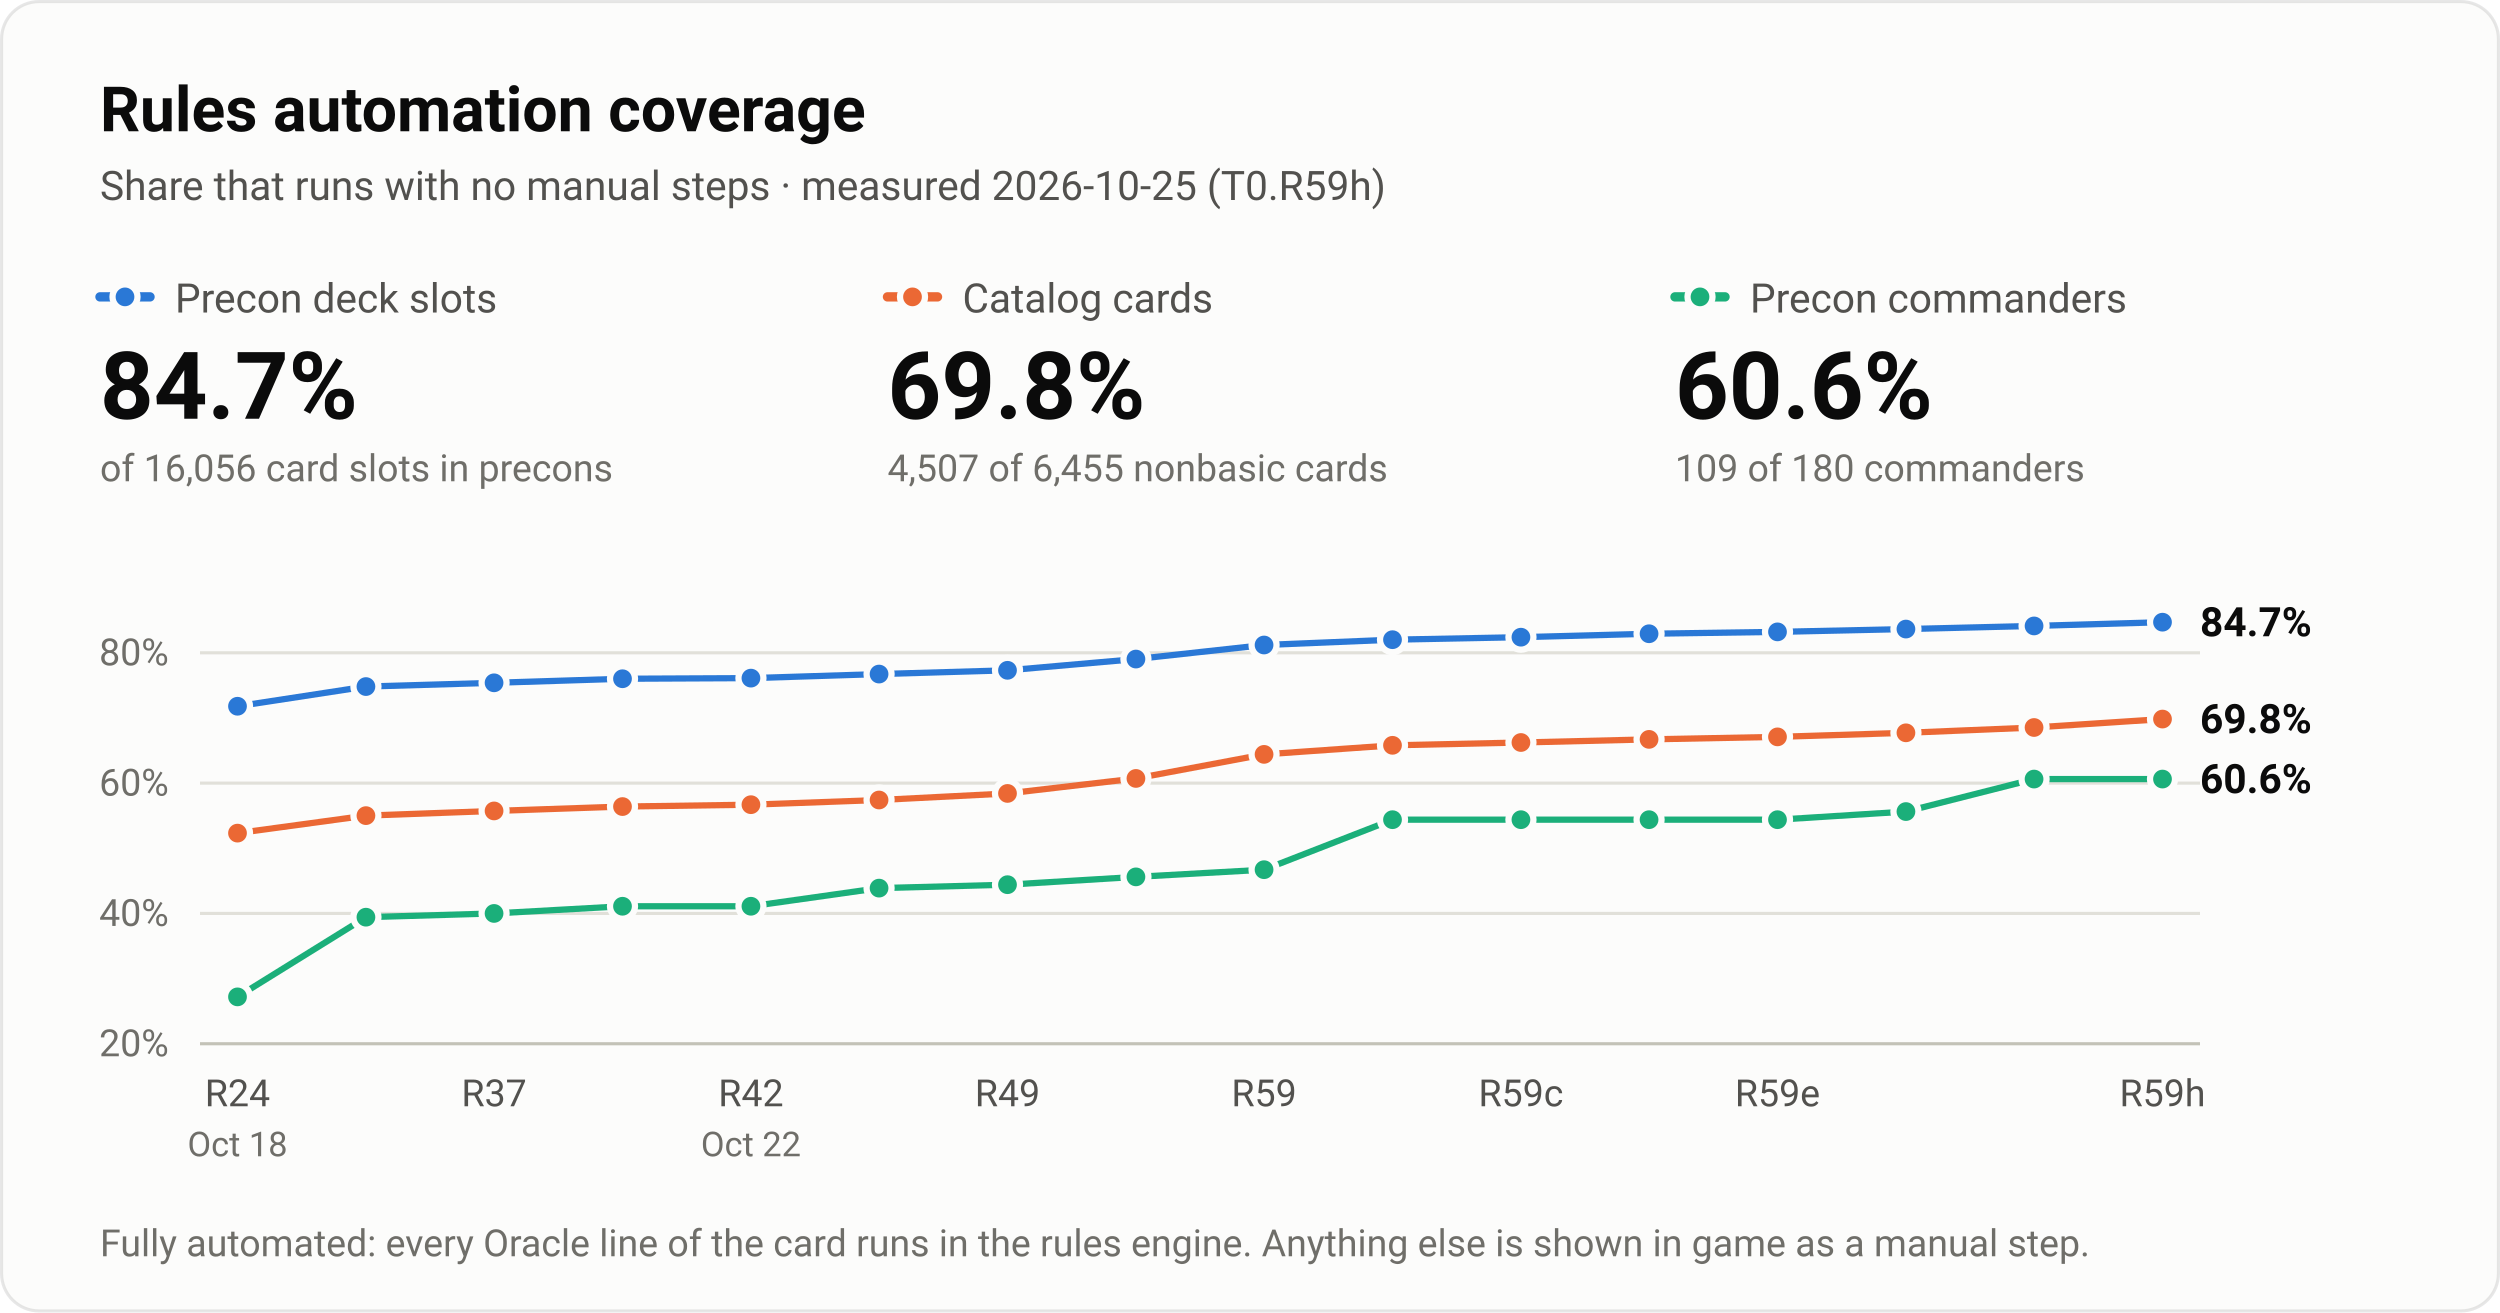
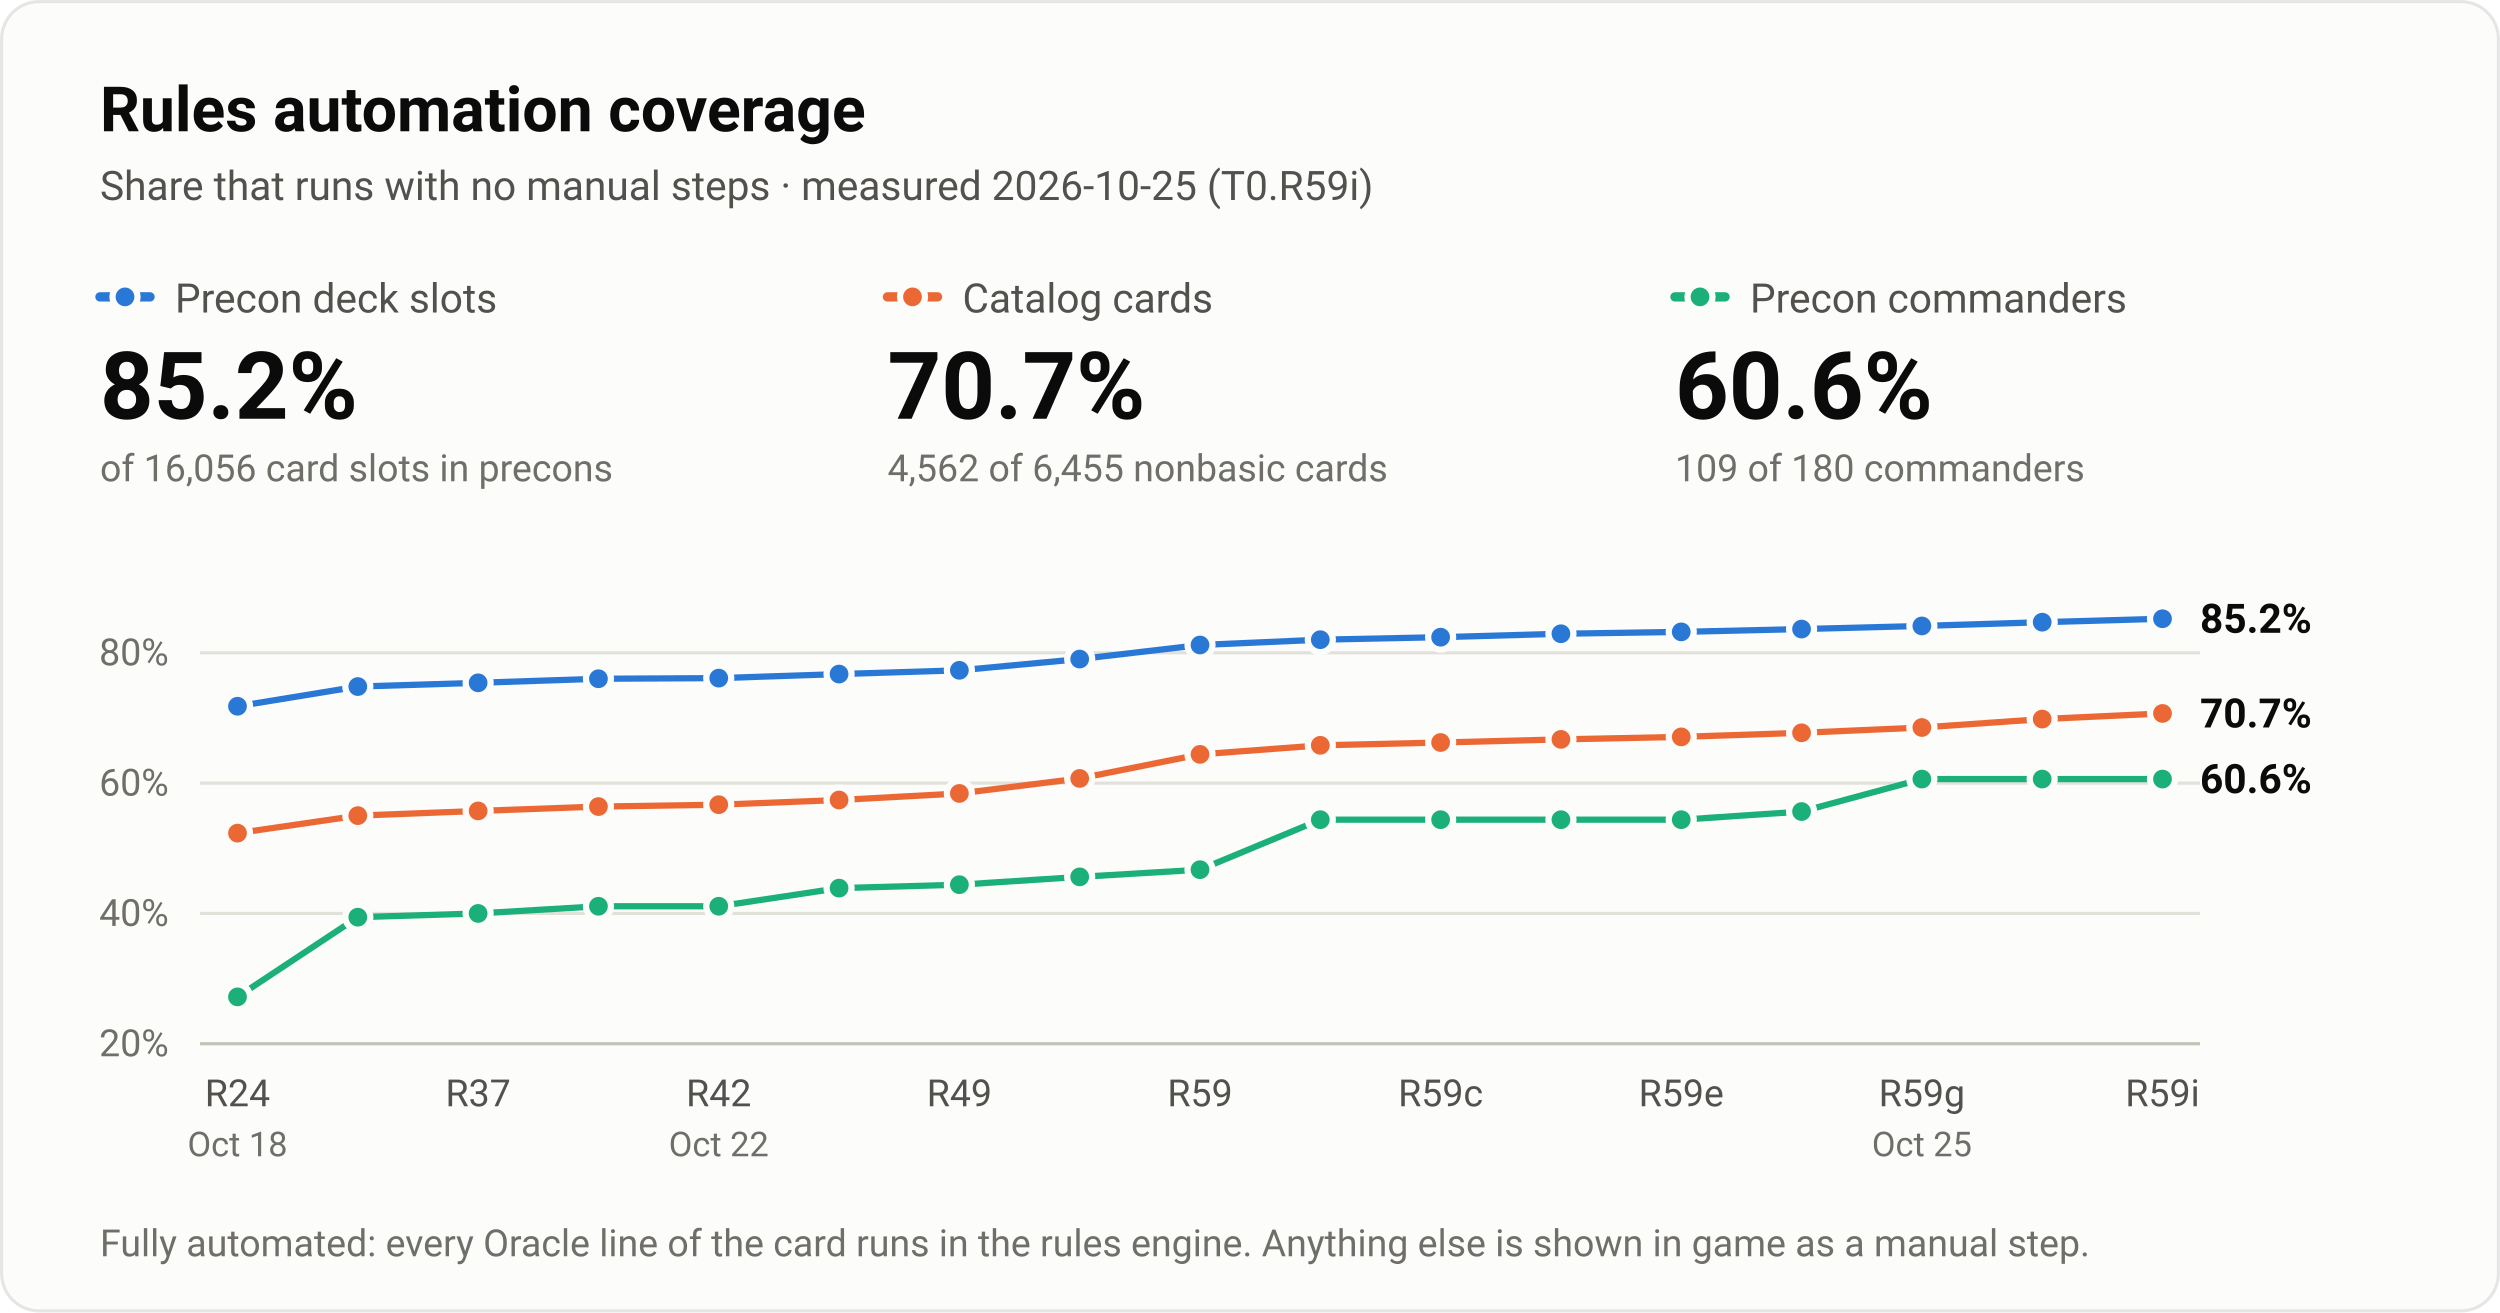
<svg xmlns="http://www.w3.org/2000/svg" viewBox="0 0 800 420" width="800" height="420" role="img" aria-labelledby="t d" font-family="system-ui, -apple-system, 'Segoe UI', Roboto, Helvetica, Arial, sans-serif">
  <rect x="0.5" y="0.5" width="799" height="419" rx="12" fill="#fcfcfb" stroke="rgba(11,11,11,0.10)" />
  <text x="32" y="42" font-size="20" fill="#0b0b0b" font-weight="600">Rules automation coverage</text>
-   <text x="32" y="64" font-size="13" fill="#52514e">Share that runs with no manual steps · measured 2026-10-25 (T0.R59h)</text>
+   <text x="32" y="64" font-size="13" fill="#52514e">Share that runs with no manual steps · measured 2026-10-25 (T0.R59i)</text>
  <line x1="32" y1="95" x2="48" y2="95" stroke="#2a78d6" stroke-width="3" stroke-linecap="round" />
  <circle cx="40" cy="95" r="4" fill="#2a78d6" stroke="#fcfcfb" stroke-width="2" />
  <text x="56" y="100" font-size="13" fill="#52514e">Precon deck slots</text>
-   <text x="32" y="134" font-size="30" fill="#0b0b0b" font-weight="600">84.7%</text>
+   <text x="32" y="134" font-size="30" fill="#0b0b0b" font-weight="600">85.2%</text>
  <text x="32" y="154" font-size="12" fill="#6f6e69">of 16,056 card slots in precons</text>
  <line x1="284" y1="95" x2="300" y2="95" stroke="#eb6834" stroke-width="3" stroke-linecap="round" />
  <circle cx="292" cy="95" r="4" fill="#eb6834" stroke="#fcfcfb" stroke-width="2" />
  <text x="308" y="100" font-size="13" fill="#52514e">Catalog cards</text>
-   <text x="284" y="134" font-size="30" fill="#0b0b0b" font-weight="600">69.8%</text>
-   <text x="284" y="154" font-size="12" fill="#6f6e69">4,507 of 6,455 nonbasic cards</text>
+   <text x="284" y="134" font-size="30" fill="#0b0b0b" font-weight="600">70.7%</text>
+   <text x="284" y="154" font-size="12" fill="#6f6e69">4,562 of 6,455 nonbasic cards</text>
  <line x1="536" y1="95" x2="552" y2="95" stroke="#1baf7a" stroke-width="3" stroke-linecap="round" />
  <circle cx="544" cy="95" r="4" fill="#1baf7a" stroke="#fcfcfb" stroke-width="2" />
  <text x="560" y="100" font-size="13" fill="#52514e">Precon commanders</text>
  <text x="536" y="134" font-size="30" fill="#0b0b0b" font-weight="600">60.6%</text>
  <text x="536" y="154" font-size="12" fill="#6f6e69">109 of 180 commanders</text>
  <text x="54" y="338" font-size="12" fill="#6f6e69" text-anchor="end">20%</text>
  <line x1="64" y1="292.3" x2="704" y2="292.3" stroke="#e1e0d9" stroke-width="1" />
  <text x="54" y="296.3" font-size="12" fill="#6f6e69" text-anchor="end">40%</text>
  <line x1="64" y1="250.6" x2="704" y2="250.6" stroke="#e1e0d9" stroke-width="1" />
  <text x="54" y="254.6" font-size="12" fill="#6f6e69" text-anchor="end">60%</text>
  <line x1="64" y1="208.9" x2="704" y2="208.9" stroke="#e1e0d9" stroke-width="1" />
  <text x="54" y="212.9" font-size="12" fill="#6f6e69" text-anchor="end">80%</text>
  <line x1="64" y1="334" x2="704" y2="334" stroke="#c3c2b7" stroke-width="1" />
  <text x="76" y="354" font-size="12" fill="#52514e" text-anchor="middle">R24</text>
  <text x="76" y="370" font-size="11" fill="#6f6e69" text-anchor="middle">Oct 18</text>
-   <text x="158.1" y="354" font-size="12" fill="#52514e" text-anchor="middle">R37</text>
-   <text x="240.3" y="354" font-size="12" fill="#52514e" text-anchor="middle">R42</text>
-   <text x="240.3" y="370" font-size="11" fill="#6f6e69" text-anchor="middle">Oct 22</text>
-   <text x="322.4" y="354" font-size="12" fill="#52514e" text-anchor="middle">R49</text>
-   <text x="404.5" y="354" font-size="12" fill="#52514e" text-anchor="middle">R59</text>
-   <text x="486.7" y="354" font-size="12" fill="#52514e" text-anchor="middle">R59c</text>
-   <text x="568.8" y="354" font-size="12" fill="#52514e" text-anchor="middle">R59e</text>
-   <text x="692" y="354" font-size="12" fill="#52514e" text-anchor="middle">R59h</text>
-   <path d="M76 226 L117.1 219.7 L158.1 218.5 L199.2 217.2 L240.3 217 L281.3 215.7 L322.4 214.5 L363.5 210.9 L404.5 206.4 L445.6 204.7 L486.7 203.9 L527.7 202.8 L568.8 202.2 L609.9 201.3 L650.9 200.3 L692 199.1" fill="none" stroke="#2a78d6" stroke-width="2" stroke-linejoin="round" stroke-linecap="round" />
-   <path d="M76 266.6 L117.1 261 L158.1 259.5 L199.2 258.1 L240.3 257.5 L281.3 256 L322.4 253.9 L363.5 249.1 L404.5 241.4 L445.6 238.5 L486.7 237.6 L527.7 236.6 L568.8 235.8 L609.9 234.5 L650.9 232.8 L692 230.1" fill="none" stroke="#eb6834" stroke-width="2" stroke-linejoin="round" stroke-linecap="round" />
-   <path d="M76 319 L117.1 293.5 L158.1 292.3 L199.2 290 L240.3 290 L281.3 284.2 L322.4 283.1 L363.5 280.6 L404.5 278.3 L445.6 262.3 L486.7 262.3 L527.7 262.3 L568.8 262.3 L609.9 259.7 L650.9 249.3 L692 249.3" fill="none" stroke="#1baf7a" stroke-width="2" stroke-linejoin="round" stroke-linecap="round" />
+   <text x="153" y="354" font-size="12" fill="#52514e" text-anchor="middle">R37</text>
+   <text x="230" y="354" font-size="12" fill="#52514e" text-anchor="middle">R42</text>
+   <text x="230" y="370" font-size="11" fill="#6f6e69" text-anchor="middle">Oct 22</text>
+   <text x="307" y="354" font-size="12" fill="#52514e" text-anchor="middle">R49</text>
+   <text x="384" y="354" font-size="12" fill="#52514e" text-anchor="middle">R59</text>
+   <text x="461" y="354" font-size="12" fill="#52514e" text-anchor="middle">R59c</text>
+   <text x="538" y="354" font-size="12" fill="#52514e" text-anchor="middle">R59e</text>
+   <text x="615" y="354" font-size="12" fill="#52514e" text-anchor="middle">R59g</text>
+   <text x="615" y="370" font-size="11" fill="#6f6e69" text-anchor="middle">Oct 25</text>
+   <text x="692" y="354" font-size="12" fill="#52514e" text-anchor="middle">R59i</text>
+   <path d="M76 226 L114.5 219.7 L153 218.5 L191.5 217.2 L230 217 L268.5 215.7 L307 214.5 L345.5 210.9 L384 206.4 L422.5 204.7 L461 203.9 L499.5 202.8 L538 202.2 L576.5 201.3 L615 200.3 L653.5 199.1 L692 198" fill="none" stroke="#2a78d6" stroke-width="2" stroke-linejoin="round" stroke-linecap="round" />
+   <path d="M76 266.6 L114.5 261 L153 259.5 L191.5 258.1 L230 257.5 L268.5 256 L307 253.9 L345.5 249.1 L384 241.4 L422.5 238.5 L461 237.6 L499.5 236.6 L538 235.8 L576.5 234.5 L615 232.8 L653.5 230.1 L692 228.3" fill="none" stroke="#eb6834" stroke-width="2" stroke-linejoin="round" stroke-linecap="round" />
+   <path d="M76 319 L114.5 293.5 L153 292.3 L191.5 290 L230 290 L268.5 284.2 L307 283.1 L345.5 280.6 L384 278.3 L422.5 262.3 L461 262.3 L499.5 262.3 L538 262.3 L576.5 259.7 L615 249.3 L653.5 249.3 L692 249.3" fill="none" stroke="#1baf7a" stroke-width="2" stroke-linejoin="round" stroke-linecap="round" />
  <circle cx="76" cy="226" r="4" fill="#2a78d6" stroke="#fcfcfb" stroke-width="2" />
-   <circle cx="117.1" cy="219.7" r="4" fill="#2a78d6" stroke="#fcfcfb" stroke-width="2" />
-   <circle cx="158.1" cy="218.5" r="4" fill="#2a78d6" stroke="#fcfcfb" stroke-width="2" />
-   <circle cx="199.2" cy="217.2" r="4" fill="#2a78d6" stroke="#fcfcfb" stroke-width="2" />
-   <circle cx="240.3" cy="217" r="4" fill="#2a78d6" stroke="#fcfcfb" stroke-width="2" />
-   <circle cx="281.3" cy="215.7" r="4" fill="#2a78d6" stroke="#fcfcfb" stroke-width="2" />
-   <circle cx="322.4" cy="214.5" r="4" fill="#2a78d6" stroke="#fcfcfb" stroke-width="2" />
-   <circle cx="363.5" cy="210.9" r="4" fill="#2a78d6" stroke="#fcfcfb" stroke-width="2" />
-   <circle cx="404.5" cy="206.4" r="4" fill="#2a78d6" stroke="#fcfcfb" stroke-width="2" />
-   <circle cx="445.6" cy="204.7" r="4" fill="#2a78d6" stroke="#fcfcfb" stroke-width="2" />
-   <circle cx="486.7" cy="203.9" r="4" fill="#2a78d6" stroke="#fcfcfb" stroke-width="2" />
-   <circle cx="527.7" cy="202.8" r="4" fill="#2a78d6" stroke="#fcfcfb" stroke-width="2" />
-   <circle cx="568.8" cy="202.2" r="4" fill="#2a78d6" stroke="#fcfcfb" stroke-width="2" />
-   <circle cx="609.9" cy="201.3" r="4" fill="#2a78d6" stroke="#fcfcfb" stroke-width="2" />
-   <circle cx="650.9" cy="200.3" r="4" fill="#2a78d6" stroke="#fcfcfb" stroke-width="2" />
-   <circle cx="692" cy="199.1" r="4" fill="#2a78d6" stroke="#fcfcfb" stroke-width="2" />
+   <circle cx="114.5" cy="219.7" r="4" fill="#2a78d6" stroke="#fcfcfb" stroke-width="2" />
+   <circle cx="153" cy="218.5" r="4" fill="#2a78d6" stroke="#fcfcfb" stroke-width="2" />
+   <circle cx="191.5" cy="217.2" r="4" fill="#2a78d6" stroke="#fcfcfb" stroke-width="2" />
+   <circle cx="230" cy="217" r="4" fill="#2a78d6" stroke="#fcfcfb" stroke-width="2" />
+   <circle cx="268.5" cy="215.7" r="4" fill="#2a78d6" stroke="#fcfcfb" stroke-width="2" />
+   <circle cx="307" cy="214.5" r="4" fill="#2a78d6" stroke="#fcfcfb" stroke-width="2" />
+   <circle cx="345.5" cy="210.9" r="4" fill="#2a78d6" stroke="#fcfcfb" stroke-width="2" />
+   <circle cx="384" cy="206.4" r="4" fill="#2a78d6" stroke="#fcfcfb" stroke-width="2" />
+   <circle cx="422.5" cy="204.7" r="4" fill="#2a78d6" stroke="#fcfcfb" stroke-width="2" />
+   <circle cx="461" cy="203.9" r="4" fill="#2a78d6" stroke="#fcfcfb" stroke-width="2" />
+   <circle cx="499.5" cy="202.8" r="4" fill="#2a78d6" stroke="#fcfcfb" stroke-width="2" />
+   <circle cx="538" cy="202.2" r="4" fill="#2a78d6" stroke="#fcfcfb" stroke-width="2" />
+   <circle cx="576.5" cy="201.3" r="4" fill="#2a78d6" stroke="#fcfcfb" stroke-width="2" />
+   <circle cx="615" cy="200.3" r="4" fill="#2a78d6" stroke="#fcfcfb" stroke-width="2" />
+   <circle cx="653.5" cy="199.1" r="4" fill="#2a78d6" stroke="#fcfcfb" stroke-width="2" />
+   <circle cx="692" cy="198" r="4" fill="#2a78d6" stroke="#fcfcfb" stroke-width="2" />
  <circle cx="76" cy="266.6" r="4" fill="#eb6834" stroke="#fcfcfb" stroke-width="2" />
-   <circle cx="117.1" cy="261" r="4" fill="#eb6834" stroke="#fcfcfb" stroke-width="2" />
-   <circle cx="158.1" cy="259.5" r="4" fill="#eb6834" stroke="#fcfcfb" stroke-width="2" />
-   <circle cx="199.2" cy="258.1" r="4" fill="#eb6834" stroke="#fcfcfb" stroke-width="2" />
-   <circle cx="240.3" cy="257.5" r="4" fill="#eb6834" stroke="#fcfcfb" stroke-width="2" />
-   <circle cx="281.3" cy="256" r="4" fill="#eb6834" stroke="#fcfcfb" stroke-width="2" />
-   <circle cx="322.4" cy="253.9" r="4" fill="#eb6834" stroke="#fcfcfb" stroke-width="2" />
-   <circle cx="363.5" cy="249.1" r="4" fill="#eb6834" stroke="#fcfcfb" stroke-width="2" />
-   <circle cx="404.5" cy="241.4" r="4" fill="#eb6834" stroke="#fcfcfb" stroke-width="2" />
-   <circle cx="445.6" cy="238.5" r="4" fill="#eb6834" stroke="#fcfcfb" stroke-width="2" />
-   <circle cx="486.7" cy="237.6" r="4" fill="#eb6834" stroke="#fcfcfb" stroke-width="2" />
-   <circle cx="527.7" cy="236.6" r="4" fill="#eb6834" stroke="#fcfcfb" stroke-width="2" />
-   <circle cx="568.8" cy="235.8" r="4" fill="#eb6834" stroke="#fcfcfb" stroke-width="2" />
-   <circle cx="609.9" cy="234.5" r="4" fill="#eb6834" stroke="#fcfcfb" stroke-width="2" />
-   <circle cx="650.9" cy="232.8" r="4" fill="#eb6834" stroke="#fcfcfb" stroke-width="2" />
-   <circle cx="692" cy="230.1" r="4" fill="#eb6834" stroke="#fcfcfb" stroke-width="2" />
+   <circle cx="114.5" cy="261" r="4" fill="#eb6834" stroke="#fcfcfb" stroke-width="2" />
+   <circle cx="153" cy="259.5" r="4" fill="#eb6834" stroke="#fcfcfb" stroke-width="2" />
+   <circle cx="191.5" cy="258.1" r="4" fill="#eb6834" stroke="#fcfcfb" stroke-width="2" />
+   <circle cx="230" cy="257.5" r="4" fill="#eb6834" stroke="#fcfcfb" stroke-width="2" />
+   <circle cx="268.5" cy="256" r="4" fill="#eb6834" stroke="#fcfcfb" stroke-width="2" />
+   <circle cx="307" cy="253.9" r="4" fill="#eb6834" stroke="#fcfcfb" stroke-width="2" />
+   <circle cx="345.5" cy="249.1" r="4" fill="#eb6834" stroke="#fcfcfb" stroke-width="2" />
+   <circle cx="384" cy="241.4" r="4" fill="#eb6834" stroke="#fcfcfb" stroke-width="2" />
+   <circle cx="422.5" cy="238.5" r="4" fill="#eb6834" stroke="#fcfcfb" stroke-width="2" />
+   <circle cx="461" cy="237.6" r="4" fill="#eb6834" stroke="#fcfcfb" stroke-width="2" />
+   <circle cx="499.5" cy="236.6" r="4" fill="#eb6834" stroke="#fcfcfb" stroke-width="2" />
+   <circle cx="538" cy="235.8" r="4" fill="#eb6834" stroke="#fcfcfb" stroke-width="2" />
+   <circle cx="576.5" cy="234.5" r="4" fill="#eb6834" stroke="#fcfcfb" stroke-width="2" />
+   <circle cx="615" cy="232.8" r="4" fill="#eb6834" stroke="#fcfcfb" stroke-width="2" />
+   <circle cx="653.5" cy="230.1" r="4" fill="#eb6834" stroke="#fcfcfb" stroke-width="2" />
+   <circle cx="692" cy="228.3" r="4" fill="#eb6834" stroke="#fcfcfb" stroke-width="2" />
  <circle cx="76" cy="319" r="4" fill="#1baf7a" stroke="#fcfcfb" stroke-width="2" />
-   <circle cx="117.1" cy="293.5" r="4" fill="#1baf7a" stroke="#fcfcfb" stroke-width="2" />
-   <circle cx="158.1" cy="292.3" r="4" fill="#1baf7a" stroke="#fcfcfb" stroke-width="2" />
-   <circle cx="199.2" cy="290" r="4" fill="#1baf7a" stroke="#fcfcfb" stroke-width="2" />
-   <circle cx="240.3" cy="290" r="4" fill="#1baf7a" stroke="#fcfcfb" stroke-width="2" />
-   <circle cx="281.3" cy="284.2" r="4" fill="#1baf7a" stroke="#fcfcfb" stroke-width="2" />
-   <circle cx="322.4" cy="283.1" r="4" fill="#1baf7a" stroke="#fcfcfb" stroke-width="2" />
-   <circle cx="363.5" cy="280.6" r="4" fill="#1baf7a" stroke="#fcfcfb" stroke-width="2" />
-   <circle cx="404.5" cy="278.3" r="4" fill="#1baf7a" stroke="#fcfcfb" stroke-width="2" />
-   <circle cx="445.6" cy="262.3" r="4" fill="#1baf7a" stroke="#fcfcfb" stroke-width="2" />
-   <circle cx="486.7" cy="262.3" r="4" fill="#1baf7a" stroke="#fcfcfb" stroke-width="2" />
-   <circle cx="527.7" cy="262.3" r="4" fill="#1baf7a" stroke="#fcfcfb" stroke-width="2" />
-   <circle cx="568.8" cy="262.3" r="4" fill="#1baf7a" stroke="#fcfcfb" stroke-width="2" />
-   <circle cx="609.9" cy="259.7" r="4" fill="#1baf7a" stroke="#fcfcfb" stroke-width="2" />
-   <circle cx="650.9" cy="249.3" r="4" fill="#1baf7a" stroke="#fcfcfb" stroke-width="2" />
+   <circle cx="114.5" cy="293.5" r="4" fill="#1baf7a" stroke="#fcfcfb" stroke-width="2" />
+   <circle cx="153" cy="292.3" r="4" fill="#1baf7a" stroke="#fcfcfb" stroke-width="2" />
+   <circle cx="191.5" cy="290" r="4" fill="#1baf7a" stroke="#fcfcfb" stroke-width="2" />
+   <circle cx="230" cy="290" r="4" fill="#1baf7a" stroke="#fcfcfb" stroke-width="2" />
+   <circle cx="268.5" cy="284.2" r="4" fill="#1baf7a" stroke="#fcfcfb" stroke-width="2" />
+   <circle cx="307" cy="283.1" r="4" fill="#1baf7a" stroke="#fcfcfb" stroke-width="2" />
+   <circle cx="345.5" cy="280.6" r="4" fill="#1baf7a" stroke="#fcfcfb" stroke-width="2" />
+   <circle cx="384" cy="278.3" r="4" fill="#1baf7a" stroke="#fcfcfb" stroke-width="2" />
+   <circle cx="422.5" cy="262.3" r="4" fill="#1baf7a" stroke="#fcfcfb" stroke-width="2" />
+   <circle cx="461" cy="262.3" r="4" fill="#1baf7a" stroke="#fcfcfb" stroke-width="2" />
+   <circle cx="499.5" cy="262.3" r="4" fill="#1baf7a" stroke="#fcfcfb" stroke-width="2" />
+   <circle cx="538" cy="262.3" r="4" fill="#1baf7a" stroke="#fcfcfb" stroke-width="2" />
+   <circle cx="576.5" cy="259.7" r="4" fill="#1baf7a" stroke="#fcfcfb" stroke-width="2" />
+   <circle cx="615" cy="249.3" r="4" fill="#1baf7a" stroke="#fcfcfb" stroke-width="2" />
+   <circle cx="653.5" cy="249.3" r="4" fill="#1baf7a" stroke="#fcfcfb" stroke-width="2" />
  <circle cx="692" cy="249.3" r="4" fill="#1baf7a" stroke="#fcfcfb" stroke-width="2" />
-   <text x="704" y="203.6" font-size="13" fill="#0b0b0b" font-weight="600">84.7%</text>
-   <text x="704" y="234.6" font-size="13" fill="#0b0b0b" font-weight="600">69.8%</text>
+   <text x="704" y="202.5" font-size="13" fill="#0b0b0b" font-weight="600">85.2%</text>
+   <text x="704" y="232.8" font-size="13" fill="#0b0b0b" font-weight="600">70.7%</text>
  <text x="704" y="253.8" font-size="13" fill="#0b0b0b" font-weight="600">60.6%</text>
  <text x="32" y="402" font-size="12" fill="#6f6e69">Fully automated: every Oracle line of the card runs in the rules engine. Anything else is shown in game as a manual step.</text>
</svg>
